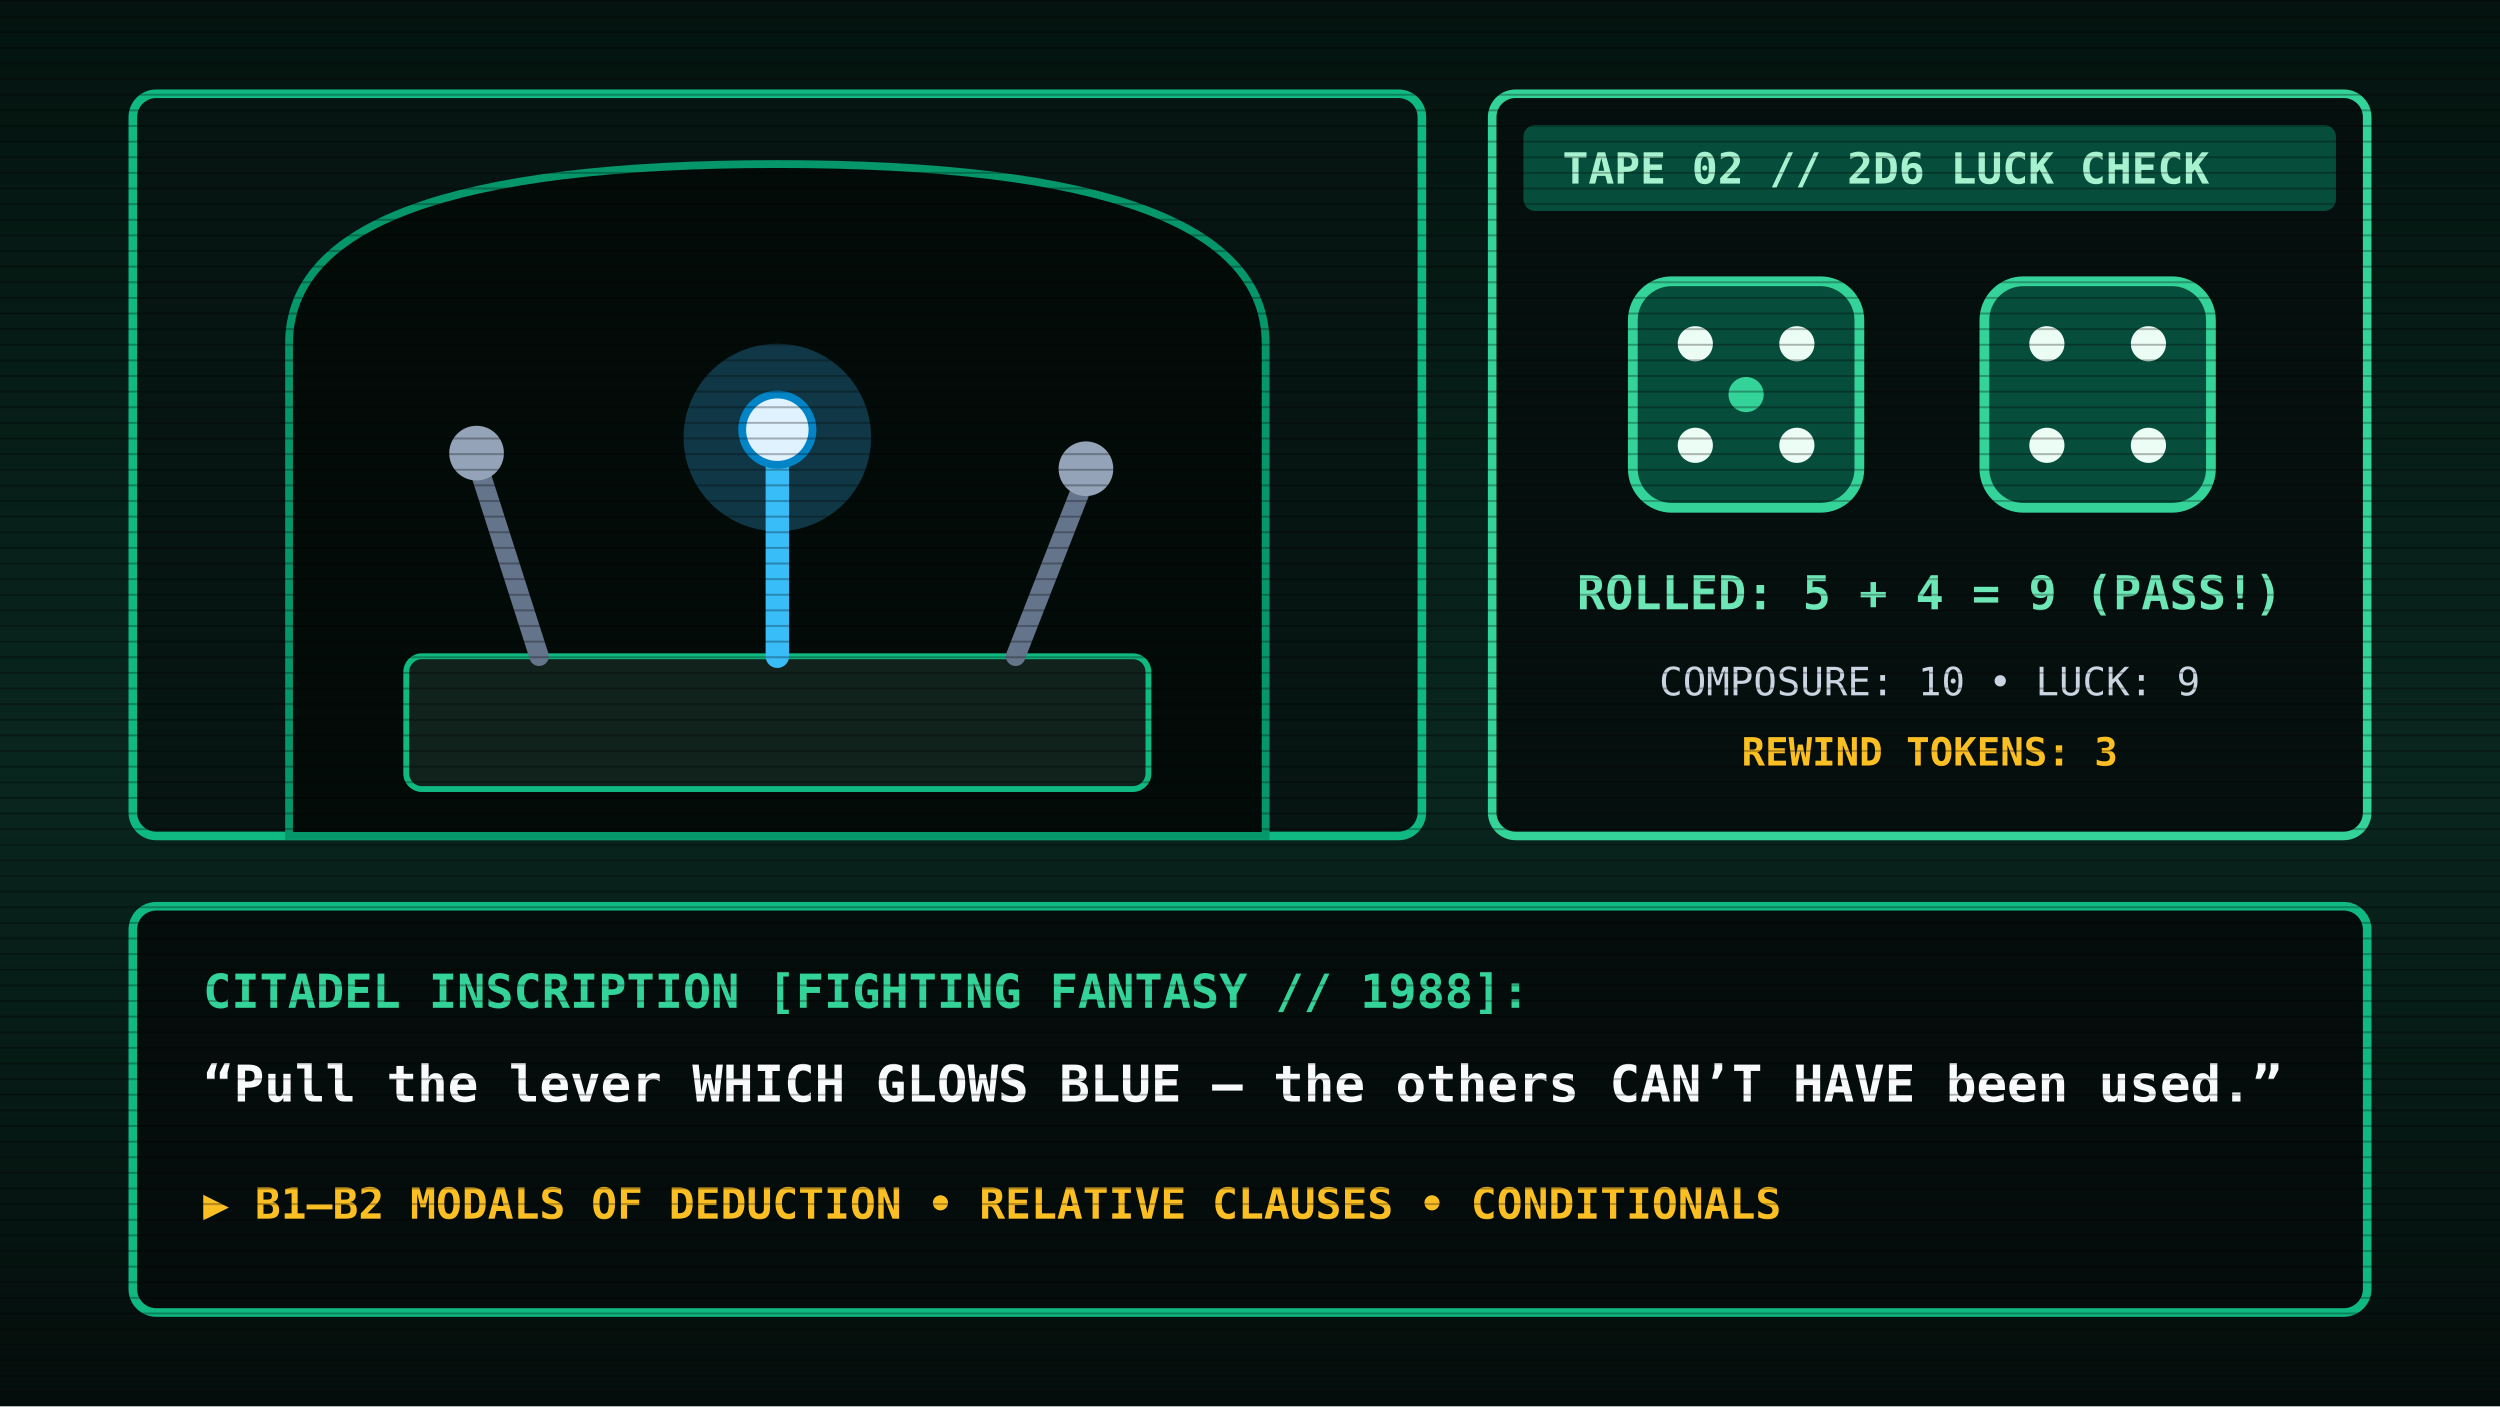
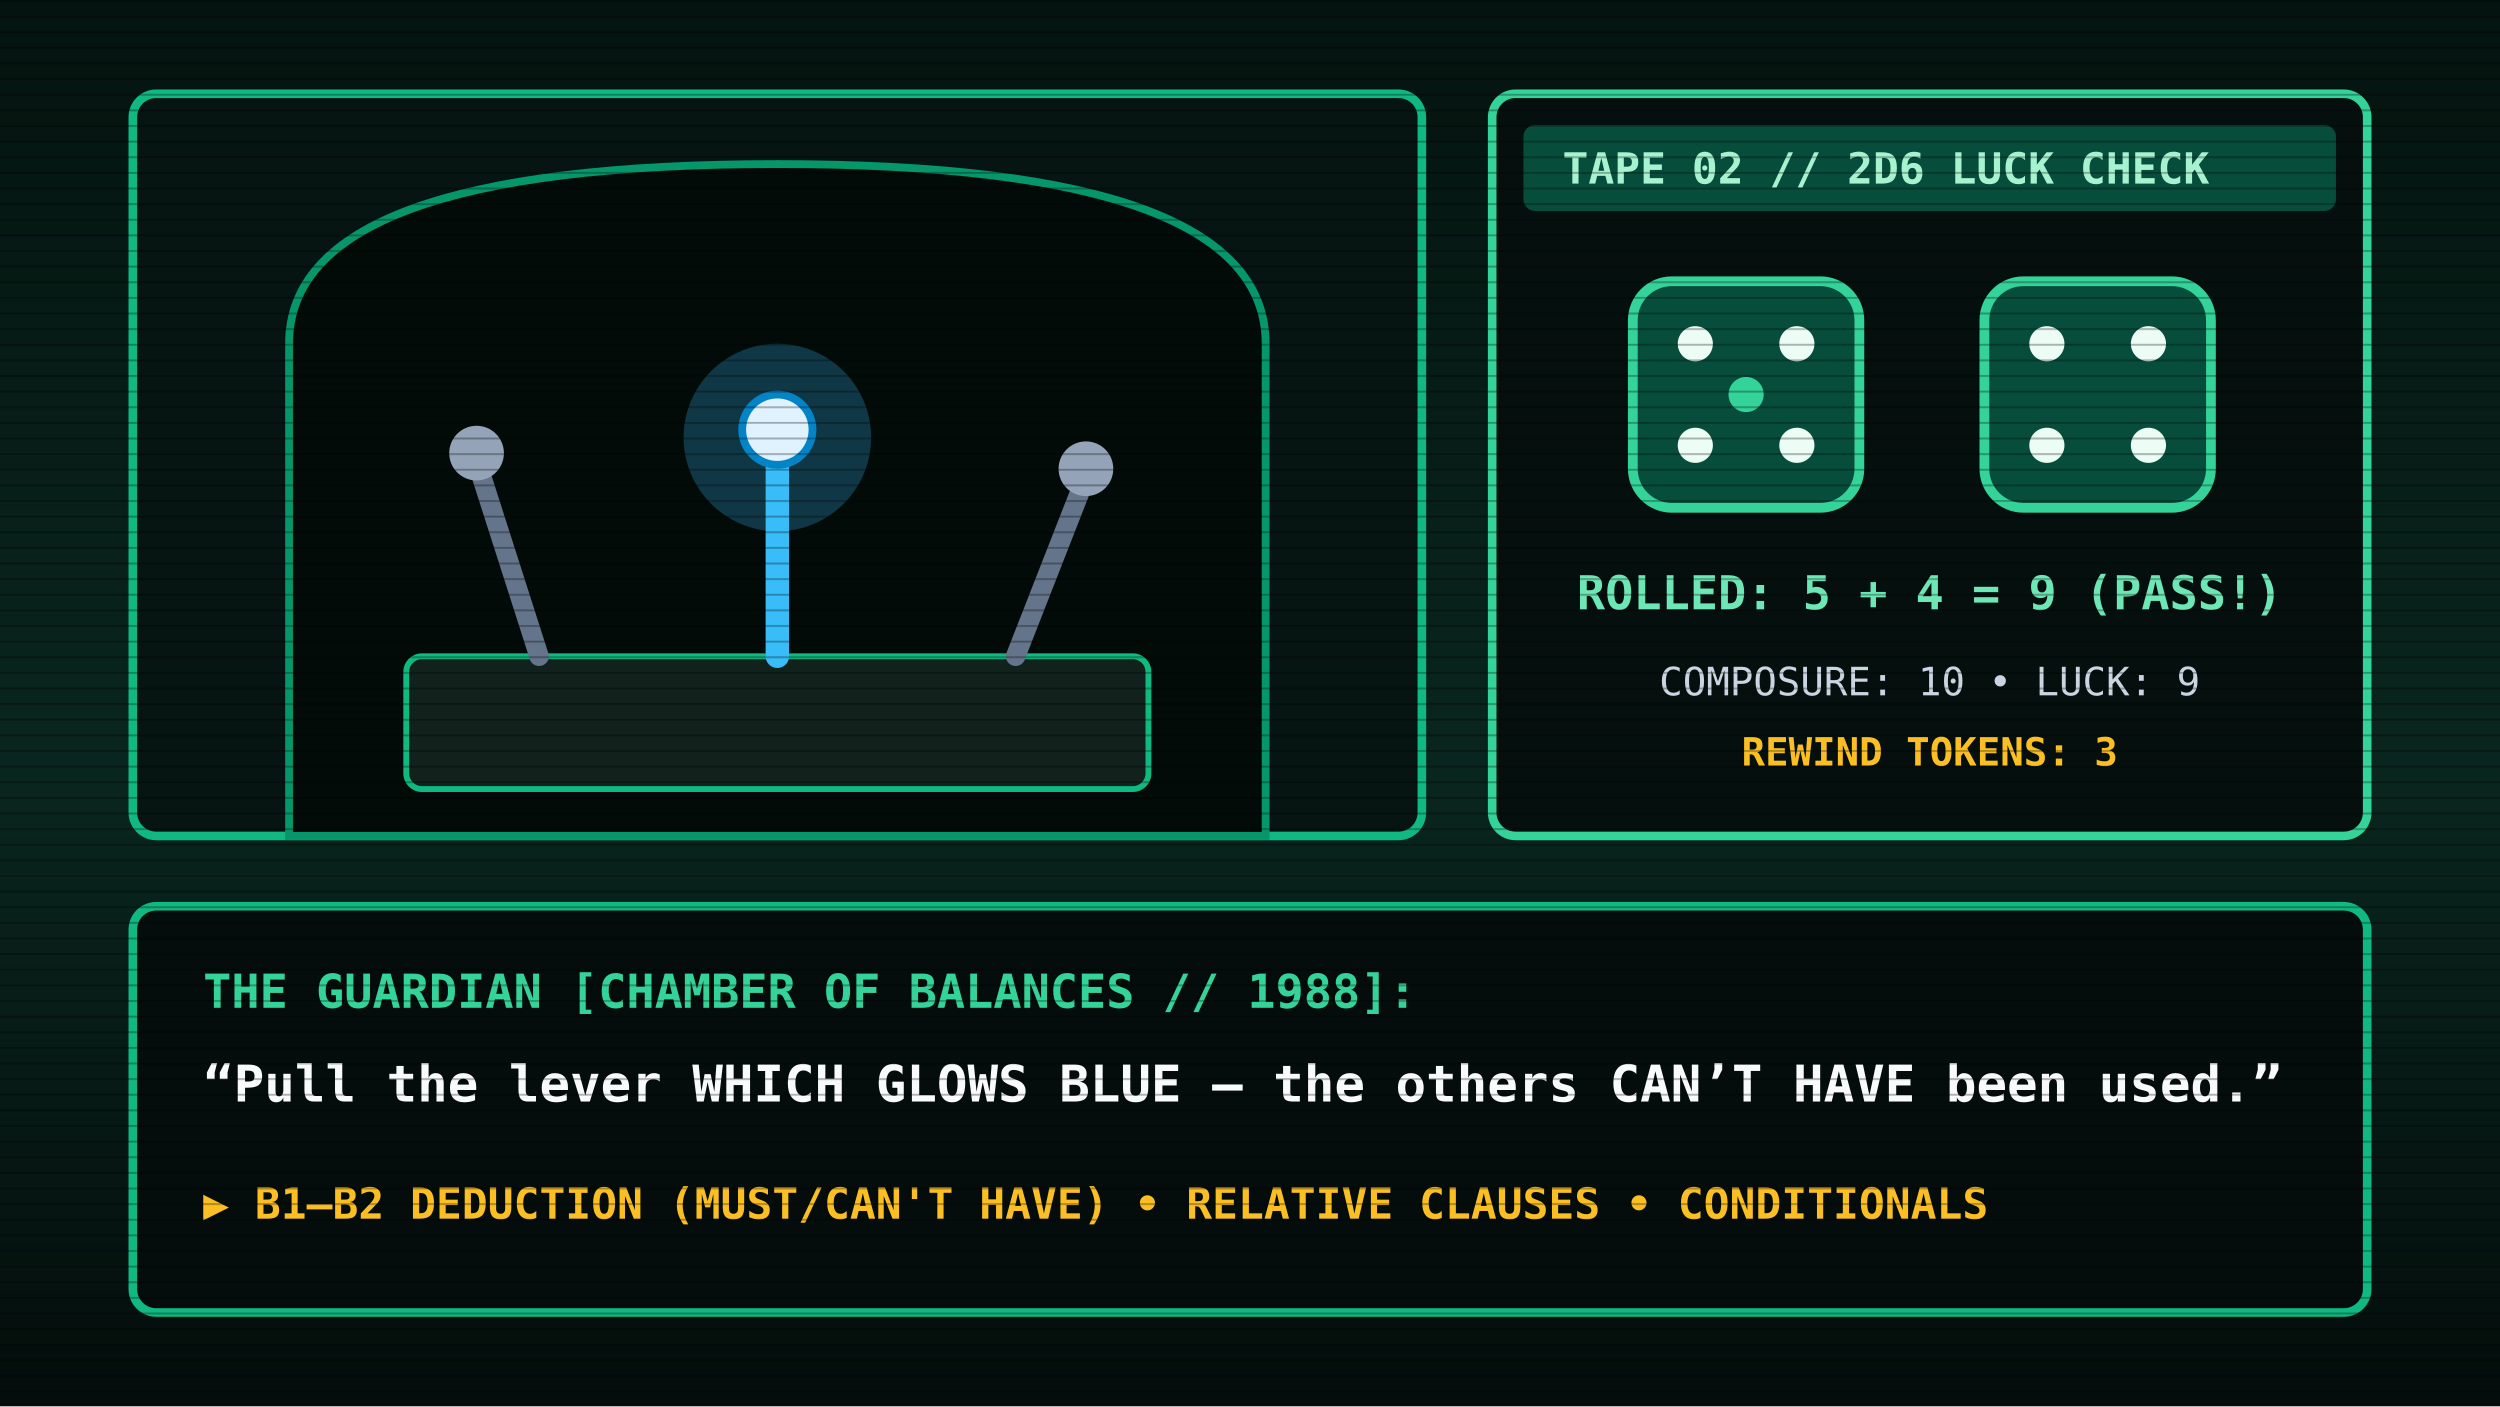
<svg xmlns="http://www.w3.org/2000/svg" viewBox="0 0 640 360" width="640" height="360" fill="none">
  <defs>
    <linearGradient id="citadelBg" x1="0" y1="0" x2="0" y2="360" gradientUnits="userSpaceOnUse">
      <stop offset="0%" stop-color="#04130f" />
      <stop offset="55%" stop-color="#09261e" />
      <stop offset="100%" stop-color="#040d0b" />
    </linearGradient>
    <pattern id="crtLines2" width="4" height="4" patternUnits="userSpaceOnUse">
      <line x1="0" y1="0" x2="4" y2="0" stroke="#000000" stroke-opacity="0.28" stroke-width="1" />
    </pattern>
  </defs>
  <rect width="640" height="360" fill="url(#citadelBg)" />
  <rect x="34" y="24" width="330" height="190" rx="6" fill="#061512" stroke="#10b981" stroke-width="2.2" />
  <path d="M74 214 L74 88 Q74 42 199 42 Q324 42 324 88 L324 214 Z" fill="#030b09" stroke="#059669" stroke-width="2" />
  <rect x="104" y="168" width="190" height="34" rx="4" fill="#11221c" stroke="#10b981" stroke-width="1.5" />
  <line x1="138" y1="168" x2="122" y2="118" stroke="#64748b" stroke-width="5" stroke-linecap="round" />
  <circle cx="122" cy="116" r="7" fill="#94a3b8" />
  <circle cx="199" cy="112" r="24" fill="#38bdf8" fill-opacity="0.25" />
  <line x1="199" y1="168" x2="199" y2="112" stroke="#38bdf8" stroke-width="6" stroke-linecap="round" />
  <circle cx="199" cy="110" r="9" fill="#e0f2fe" stroke="#0284c7" stroke-width="2" />
  <line x1="260" y1="168" x2="278" y2="122" stroke="#64748b" stroke-width="5" stroke-linecap="round" />
  <circle cx="278" cy="120" r="7" fill="#94a3b8" />
  <rect x="382" y="24" width="224" height="190" rx="6" fill="#05100e" stroke="#34d399" stroke-width="2.2" />
  <rect x="390" y="32" width="208" height="22" rx="3" fill="#064e3b" />
  <text x="400" y="47" fill="#a7f3d0" font-family="monospace, sans-serif" font-size="11" font-weight="900">TAPE 02 // 2D6 LUCK CHECK</text>
  <g transform="translate(418, 72)">
    <rect width="58" height="58" rx="10" fill="#064e3b" stroke="#34d399" stroke-width="2.5" />
    <circle cx="16" cy="16" r="4.5" fill="#ecfdf5" />
    <circle cx="42" cy="16" r="4.5" fill="#ecfdf5" />
    <circle cx="29" cy="29" r="4.5" fill="#34d399" />
    <circle cx="16" cy="42" r="4.5" fill="#ecfdf5" />
    <circle cx="42" cy="42" r="4.5" fill="#ecfdf5" />
  </g>
  <g transform="translate(508, 72)">
    <rect width="58" height="58" rx="10" fill="#064e3b" stroke="#34d399" stroke-width="2.5" />
    <circle cx="16" cy="16" r="4.5" fill="#ecfdf5" />
    <circle cx="42" cy="16" r="4.5" fill="#ecfdf5" />
    <circle cx="16" cy="42" r="4.5" fill="#ecfdf5" />
    <circle cx="42" cy="42" r="4.5" fill="#ecfdf5" />
  </g>
  <text x="494" y="156" text-anchor="middle" fill="#6ee7b7" font-family="monospace, sans-serif" font-size="12" font-weight="900">ROLLED: 5 + 4 = 9 (PASS!)</text>
  <text x="494" y="178" text-anchor="middle" fill="#cbd5e1" font-family="monospace, sans-serif" font-size="10">COMPOSURE: 10 • LUCK: 9</text>
  <text x="494" y="196" text-anchor="middle" fill="#fbbf24" font-family="monospace, sans-serif" font-size="10" font-weight="800">REWIND TOKENS: 3</text>
  <rect x="34" y="232" width="572" height="104" rx="6" fill="#040d0b" stroke="#10b981" stroke-width="2.2" />
-   <text x="52" y="258" fill="#34d399" font-family="monospace, sans-serif" font-size="12" font-weight="900">CITADEL INSCRIPTION [FIGHTING FANTASY // 1988]:</text>
+   <text x="52" y="258" fill="#34d399" font-family="monospace, sans-serif" font-size="12" font-weight="900">THE GUARDIAN [CHAMBER OF BALANCES // 1988]:</text>
  <text x="52" y="282" fill="#f8fafc" font-family="monospace, sans-serif" font-size="13" font-weight="700">“Pull the lever WHICH GLOWS BLUE — the others CAN’T HAVE been used.”</text>
-   <text x="52" y="312" fill="#fbbf24" font-family="monospace, sans-serif" font-size="11" font-weight="800">▶ B1–B2 MODALS OF DEDUCTION • RELATIVE CLAUSES • CONDITIONALS</text>
+   <text x="52" y="312" fill="#fbbf24" font-family="monospace, sans-serif" font-size="11" font-weight="800">▶ B1–B2 DEDUCTION (MUST/CAN'T HAVE) • RELATIVE CLAUSES • CONDITIONALS</text>
  <rect width="640" height="360" fill="url(#crtLines2)" pointer-events="none" />
</svg>
